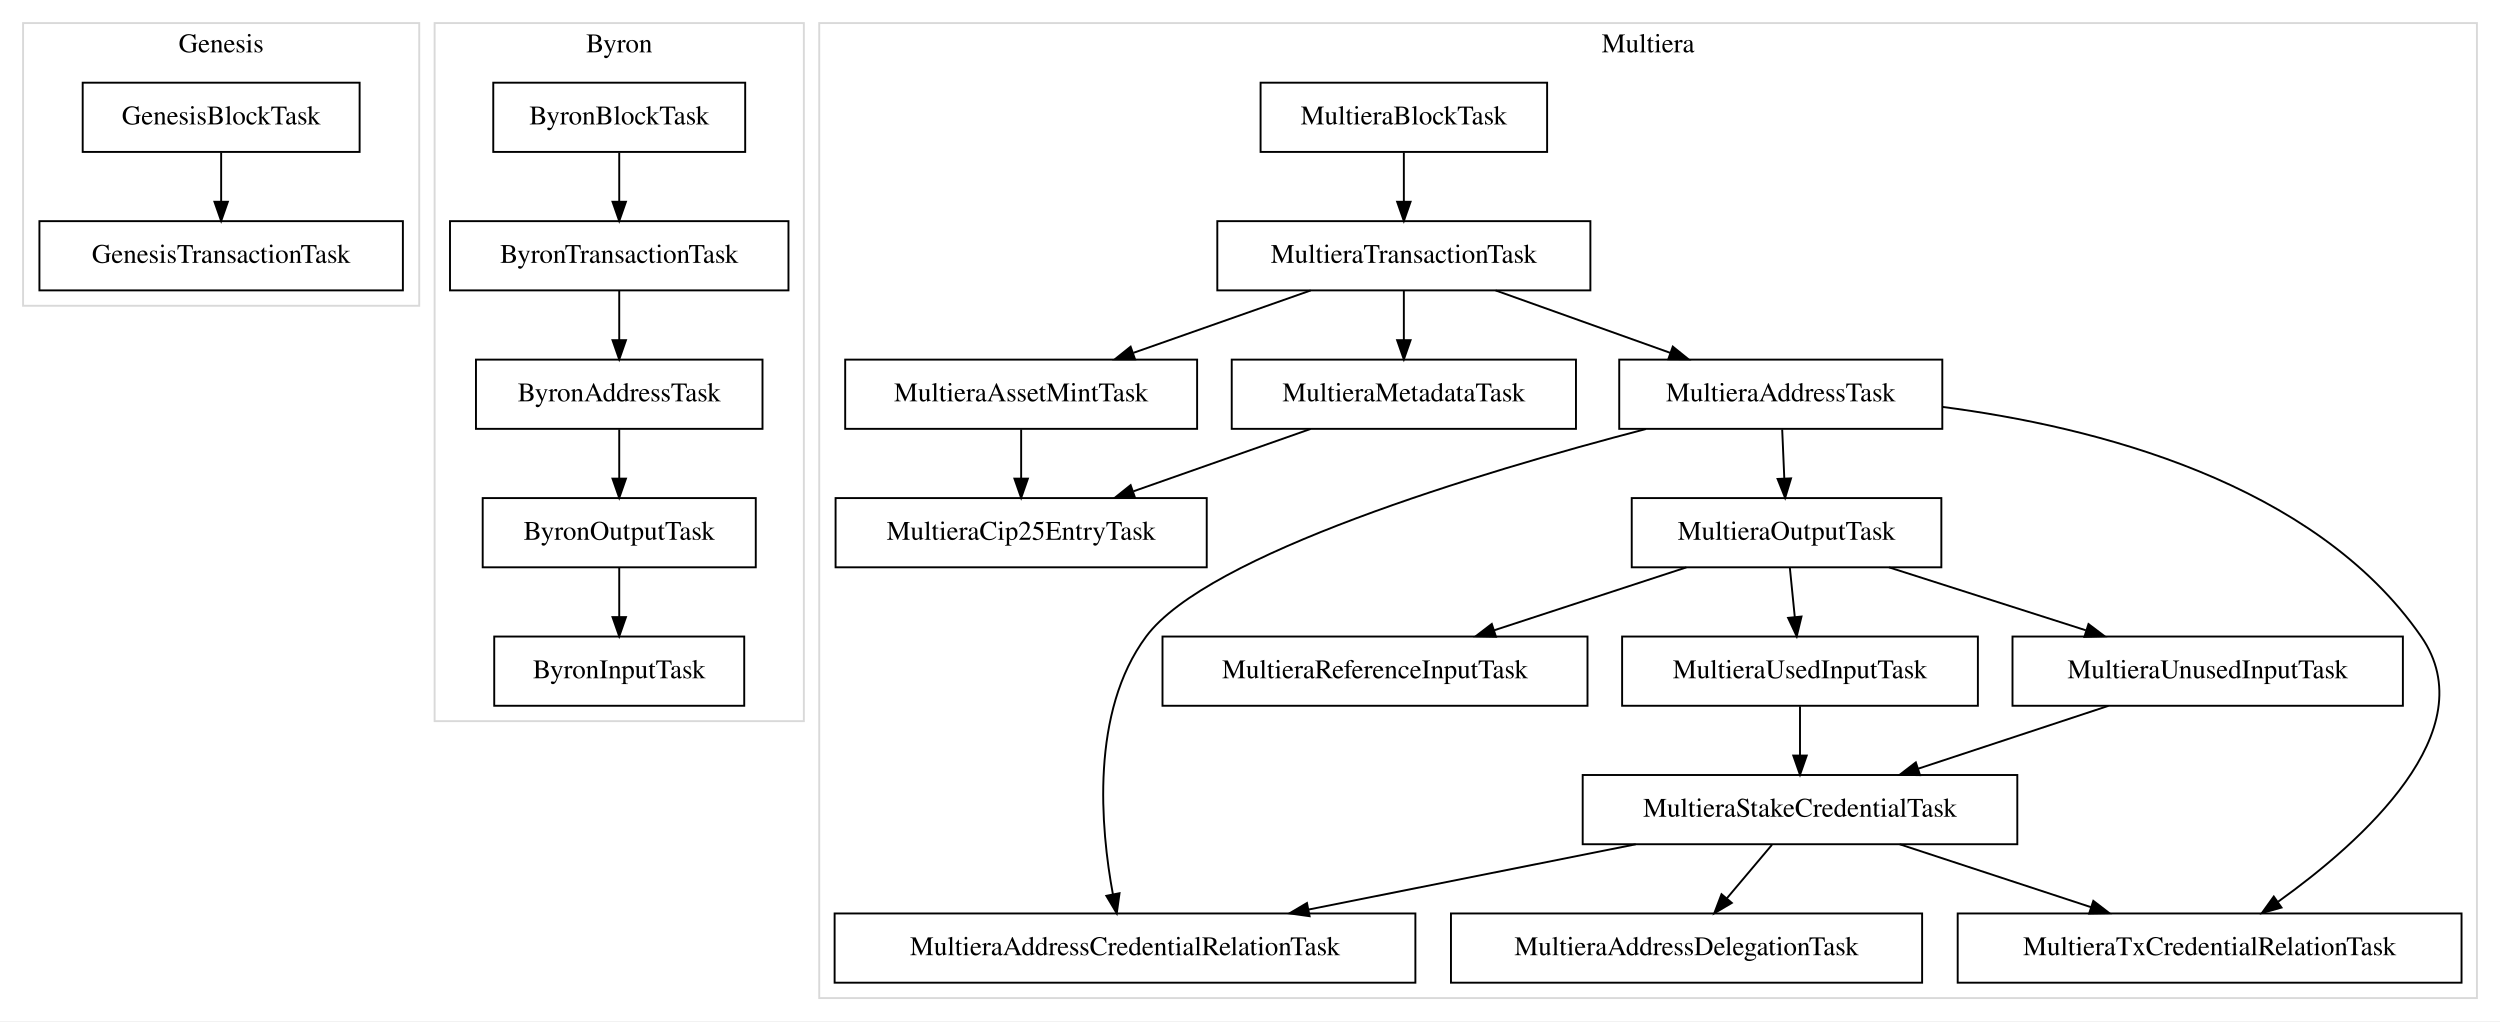
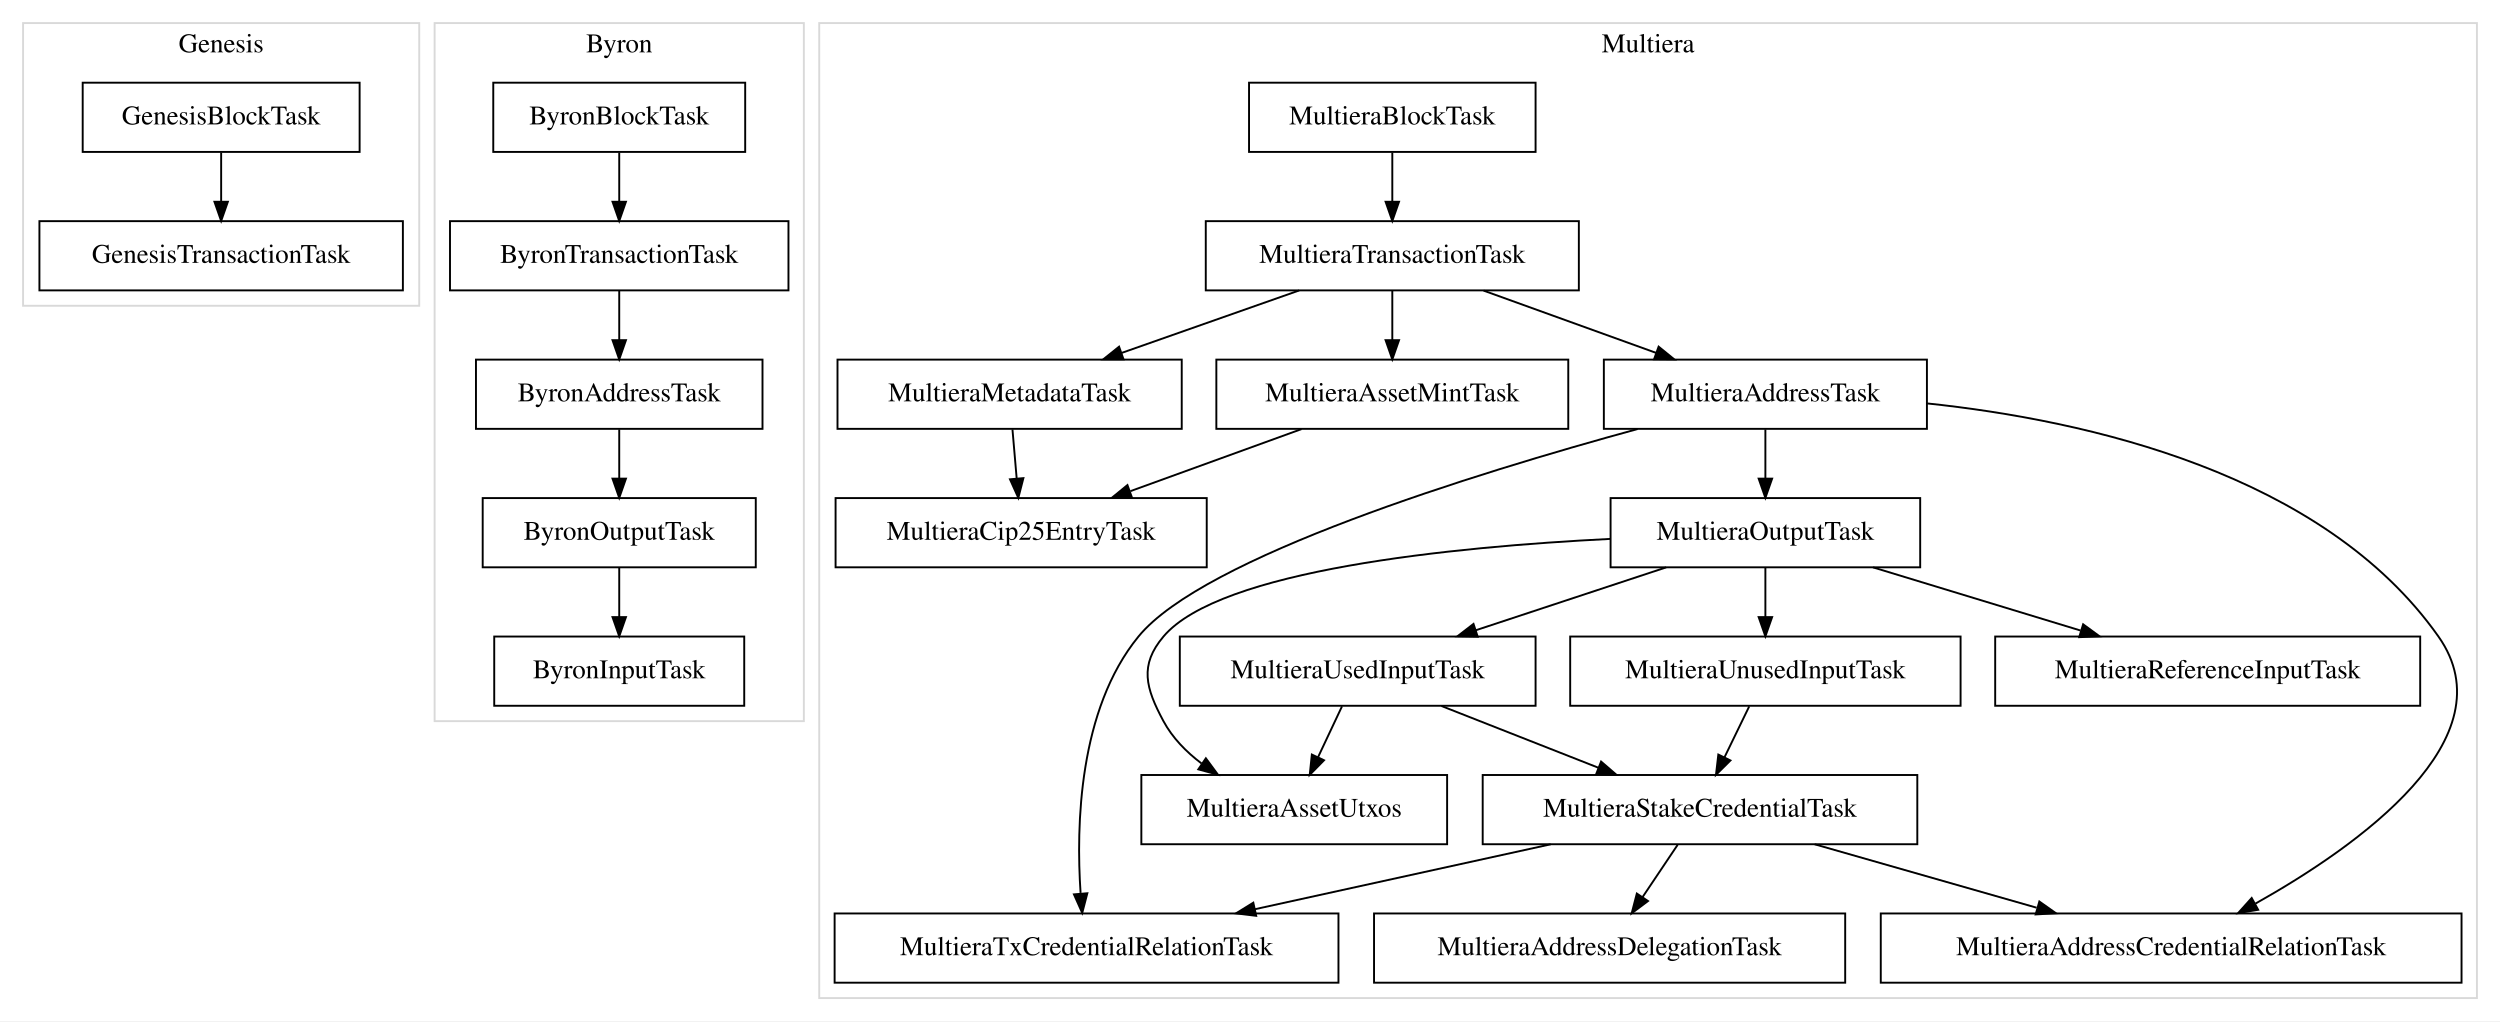
<svg xmlns="http://www.w3.org/2000/svg" width="1300pt" height="531pt" viewBox="0.00 0.00 1300.00 531.00">
  <g id="graph0" class="graph" transform="scale(1 1) rotate(0) translate(4 527)">
    <polygon fill="white" stroke="transparent" points="-4,4 -4,-527 1296,-527 1296,4 -4,4" />
    <g id="clust1" class="cluster">
      <polygon fill="none" stroke="#d9d9d9" points="8,-368 8,-515 214,-515 214,-368 8,-368" />
      <text text-anchor="middle" x="111" y="-499.8" font-family="Times,serif" font-size="14.00">Genesis</text>
    </g>
    <g id="clust2" class="cluster">
      <polygon fill="none" stroke="#d9d9d9" points="222,-152 222,-515 414,-515 414,-152 222,-152" />
      <text text-anchor="middle" x="318" y="-499.8" font-family="Times,serif" font-size="14.00">Byron</text>
    </g>
    <g id="clust3" class="cluster">
      <polygon fill="none" stroke="#d9d9d9" points="422,-8 422,-515 1284,-515 1284,-8 422,-8" />
      <text text-anchor="middle" x="853" y="-499.8" font-family="Times,serif" font-size="14.00">Multiera</text>
    </g>
    <g id="node1" class="node">
      <polygon fill="none" stroke="black" points="183,-484 39,-484 39,-448 183,-448 183,-484" />
      <text text-anchor="middle" x="111" y="-462.3" font-family="Times,serif" font-size="14.00">GenesisBlockTask</text>
    </g>
    <g id="node2" class="node">
      <polygon fill="none" stroke="black" points="205.5,-412 16.5,-412 16.5,-376 205.5,-376 205.5,-412" />
      <text text-anchor="middle" x="111" y="-390.3" font-family="Times,serif" font-size="14.00">GenesisTransactionTask</text>
    </g>
    <g id="edge1" class="edge">
      <path fill="none" stroke="black" d="M111,-447.7C111,-439.98 111,-430.71 111,-422.11" />
      <polygon fill="black" stroke="black" points="114.5,-422.1 111,-412.1 107.5,-422.1 114.5,-422.1" />
    </g>
    <g id="node3" class="node">
      <polygon fill="none" stroke="black" points="383.5,-484 252.5,-484 252.5,-448 383.5,-448 383.5,-484" />
      <text text-anchor="middle" x="318" y="-462.3" font-family="Times,serif" font-size="14.00">ByronBlockTask</text>
    </g>
    <g id="node4" class="node">
      <polygon fill="none" stroke="black" points="406,-412 230,-412 230,-376 406,-376 406,-412" />
      <text text-anchor="middle" x="318" y="-390.3" font-family="Times,serif" font-size="14.00">ByronTransactionTask</text>
    </g>
    <g id="edge2" class="edge">
      <path fill="none" stroke="black" d="M318,-447.7C318,-439.98 318,-430.71 318,-422.11" />
      <polygon fill="black" stroke="black" points="321.5,-422.1 318,-412.1 314.5,-422.1 321.5,-422.1" />
    </g>
    <g id="node5" class="node">
      <polygon fill="none" stroke="black" points="392.5,-340 243.5,-340 243.5,-304 392.5,-304 392.5,-340" />
      <text text-anchor="middle" x="318" y="-318.3" font-family="Times,serif" font-size="14.00">ByronAddressTask</text>
    </g>
    <g id="edge3" class="edge">
      <path fill="none" stroke="black" d="M318,-375.7C318,-367.98 318,-358.71 318,-350.11" />
      <polygon fill="black" stroke="black" points="321.5,-350.1 318,-340.1 314.5,-350.1 321.5,-350.1" />
    </g>
    <g id="node6" class="node">
      <polygon fill="none" stroke="black" points="389,-268 247,-268 247,-232 389,-232 389,-268" />
      <text text-anchor="middle" x="318" y="-246.3" font-family="Times,serif" font-size="14.00">ByronOutputTask</text>
    </g>
    <g id="edge4" class="edge">
      <path fill="none" stroke="black" d="M318,-303.7C318,-295.98 318,-286.71 318,-278.11" />
      <polygon fill="black" stroke="black" points="321.5,-278.1 318,-268.1 314.5,-278.1 321.5,-278.1" />
    </g>
    <g id="node7" class="node">
      <polygon fill="none" stroke="black" points="383,-196 253,-196 253,-160 383,-160 383,-196" />
      <text text-anchor="middle" x="318" y="-174.3" font-family="Times,serif" font-size="14.00">ByronInputTask</text>
    </g>
    <g id="edge5" class="edge">
      <path fill="none" stroke="black" d="M318,-231.7C318,-223.98 318,-214.71 318,-206.11" />
      <polygon fill="black" stroke="black" points="321.5,-206.1 318,-196.1 314.5,-206.1 321.5,-206.1" />
    </g>
    <g id="node8" class="node">
-       <polygon fill="none" stroke="black" points="800.5,-484 651.5,-484 651.5,-448 800.5,-448 800.5,-484" />
-       <text text-anchor="middle" x="726" y="-462.3" font-family="Times,serif" font-size="14.00">MultieraBlockTask</text>
+       <polygon fill="none" stroke="black" points="794.5,-484 645.5,-484 645.5,-448 794.5,-448 794.5,-484" />
+       <text text-anchor="middle" x="720" y="-462.3" font-family="Times,serif" font-size="14.00">MultieraBlockTask</text>
    </g>
    <g id="node9" class="node">
-       <polygon fill="none" stroke="black" points="823,-412 629,-412 629,-376 823,-376 823,-412" />
-       <text text-anchor="middle" x="726" y="-390.3" font-family="Times,serif" font-size="14.00">MultieraTransactionTask</text>
+       <polygon fill="none" stroke="black" points="817,-412 623,-412 623,-376 817,-376 817,-412" />
+       <text text-anchor="middle" x="720" y="-390.3" font-family="Times,serif" font-size="14.00">MultieraTransactionTask</text>
    </g>
    <g id="edge6" class="edge">
-       <path fill="none" stroke="black" d="M726,-447.7C726,-439.98 726,-430.71 726,-422.11" />
-       <polygon fill="black" stroke="black" points="729.5,-422.1 726,-412.1 722.5,-422.1 729.5,-422.1" />
+       <path fill="none" stroke="black" d="M720,-447.7C720,-439.98 720,-430.71 720,-422.11" />
+       <polygon fill="black" stroke="black" points="723.5,-422.1 720,-412.1 716.5,-422.1 723.5,-422.1" />
    </g>
    <g id="node10" class="node">
-       <polygon fill="none" stroke="black" points="815.5,-340 636.5,-340 636.5,-304 815.5,-304 815.5,-340" />
-       <text text-anchor="middle" x="726" y="-318.3" font-family="Times,serif" font-size="14.00">MultieraMetadataTask</text>
+       <polygon fill="none" stroke="black" points="610.5,-340 431.5,-340 431.5,-304 610.5,-304 610.5,-340" />
+       <text text-anchor="middle" x="521" y="-318.3" font-family="Times,serif" font-size="14.00">MultieraMetadataTask</text>
    </g>
    <g id="edge7" class="edge">
-       <path fill="none" stroke="black" d="M726,-375.7C726,-367.98 726,-358.71 726,-350.11" />
-       <polygon fill="black" stroke="black" points="729.5,-350.1 726,-340.1 722.5,-350.1 729.5,-350.1" />
+       <path fill="none" stroke="black" d="M671.57,-375.97C643.77,-366.19 608.66,-353.84 579.35,-343.52" />
+       <polygon fill="black" stroke="black" points="580.24,-340.13 569.64,-340.11 577.92,-346.73 580.24,-340.13" />
    </g>
    <g id="node11" class="node">
-       <polygon fill="none" stroke="black" points="1006,-340 838,-340 838,-304 1006,-304 1006,-340" />
-       <text text-anchor="middle" x="922" y="-318.3" font-family="Times,serif" font-size="14.00">MultieraAddressTask</text>
+       <polygon fill="none" stroke="black" points="998,-340 830,-340 830,-304 998,-304 998,-340" />
+       <text text-anchor="middle" x="914" y="-318.3" font-family="Times,serif" font-size="14.00">MultieraAddressTask</text>
    </g>
    <g id="edge8" class="edge">
-       <path fill="none" stroke="black" d="M773.7,-375.97C801.08,-366.19 835.66,-353.84 864.53,-343.52" />
-       <polygon fill="black" stroke="black" points="865.85,-346.77 874.09,-340.11 863.5,-340.18 865.85,-346.77" />
+       <path fill="none" stroke="black" d="M767.46,-375.88C794.57,-366.09 828.74,-353.77 857.26,-343.47" />
+       <polygon fill="black" stroke="black" points="858.48,-346.75 866.7,-340.07 856.1,-340.17 858.48,-346.75" />
    </g>
    <g id="node19" class="node">
-       <polygon fill="none" stroke="black" points="618.5,-340 435.5,-340 435.5,-304 618.5,-304 618.5,-340" />
-       <text text-anchor="middle" x="527" y="-318.3" font-family="Times,serif" font-size="14.00">MultieraAssetMintTask</text>
+       <polygon fill="none" stroke="black" points="811.5,-340 628.5,-340 628.5,-304 811.5,-304 811.5,-340" />
+       <text text-anchor="middle" x="720" y="-318.3" font-family="Times,serif" font-size="14.00">MultieraAssetMintTask</text>
    </g>
    <g id="edge19" class="edge">
-       <path fill="none" stroke="black" d="M677.57,-375.97C649.77,-366.19 614.66,-353.84 585.35,-343.52" />
-       <polygon fill="black" stroke="black" points="586.24,-340.13 575.64,-340.11 583.92,-346.73 586.24,-340.13" />
+       <path fill="none" stroke="black" d="M720,-375.7C720,-367.98 720,-358.71 720,-350.11" />
+       <polygon fill="black" stroke="black" points="723.5,-350.1 720,-340.1 716.5,-350.1 723.5,-350.1" />
    </g>
    <g id="node20" class="node">
      <polygon fill="none" stroke="black" points="623.5,-268 430.5,-268 430.5,-232 623.5,-232 623.5,-268" />
      <text text-anchor="middle" x="527" y="-246.3" font-family="Times,serif" font-size="14.00">MultieraCip25EntryTask</text>
    </g>
    <g id="edge20" class="edge">
-       <path fill="none" stroke="black" d="M677.57,-303.97C649.77,-294.19 614.66,-281.84 585.35,-271.52" />
-       <polygon fill="black" stroke="black" points="586.24,-268.13 575.64,-268.11 583.92,-274.73 586.24,-268.13" />
+       <path fill="none" stroke="black" d="M522.48,-303.7C523.14,-295.98 523.94,-286.71 524.68,-278.11" />
+       <polygon fill="black" stroke="black" points="528.17,-278.37 525.53,-268.1 521.19,-277.77 528.17,-278.37" />
    </g>
    <g id="node12" class="node">
-       <polygon fill="none" stroke="black" points="1005.5,-268 844.5,-268 844.5,-232 1005.5,-232 1005.5,-268" />
-       <text text-anchor="middle" x="925" y="-246.3" font-family="Times,serif" font-size="14.00">MultieraOutputTask</text>
+       <polygon fill="none" stroke="black" points="994.5,-268 833.5,-268 833.5,-232 994.5,-232 994.5,-268" />
+       <text text-anchor="middle" x="914" y="-246.3" font-family="Times,serif" font-size="14.00">MultieraOutputTask</text>
    </g>
    <g id="edge9" class="edge">
-       <path fill="none" stroke="black" d="M922.74,-303.7C923.07,-295.98 923.47,-286.71 923.84,-278.11" />
-       <polygon fill="black" stroke="black" points="927.34,-278.25 924.27,-268.1 920.34,-277.95 927.34,-278.25" />
+       <path fill="none" stroke="black" d="M914,-303.7C914,-295.98 914,-286.71 914,-278.11" />
+       <polygon fill="black" stroke="black" points="917.5,-278.1 914,-268.1 910.5,-278.1 917.5,-278.1" />
    </g>
    <g id="node17" class="node">
-       <polygon fill="none" stroke="black" points="732,-52 430,-52 430,-16 732,-16 732,-52" />
-       <text text-anchor="middle" x="581" y="-30.3" font-family="Times,serif" font-size="14.00">MultieraAddressCredentialRelationTask</text>
+       <polygon fill="none" stroke="black" points="1276,-52 974,-52 974,-16 1276,-16 1276,-52" />
+       <text text-anchor="middle" x="1125" y="-30.3" font-family="Times,serif" font-size="14.00">MultieraAddressCredentialRelationTask</text>
    </g>
    <g id="edge15" class="edge">
-       <path fill="none" stroke="black" d="M851.89,-303.91C764.8,-281.17 623.76,-238.8 592,-196 562.95,-156.85 568.31,-96.54 574.72,-61.92" />
-       <polygon fill="black" stroke="black" points="578.16,-62.55 576.71,-52.06 571.3,-61.17 578.16,-62.55" />
+       <path fill="none" stroke="black" d="M998.1,-317.22C1081.15,-308.46 1204.16,-280.91 1264,-196 1301.3,-143.07 1222.28,-87.11 1168.8,-57.11" />
+       <polygon fill="black" stroke="black" points="1170.25,-53.91 1159.8,-52.17 1166.88,-60.05 1170.25,-53.91" />
    </g>
    <g id="node18" class="node">
-       <polygon fill="none" stroke="black" points="1276,-52 1014,-52 1014,-16 1276,-16 1276,-52" />
-       <text text-anchor="middle" x="1145" y="-30.3" font-family="Times,serif" font-size="14.00">MultieraTxCredentialRelationTask</text>
+       <polygon fill="none" stroke="black" points="692,-52 430,-52 430,-16 692,-16 692,-52" />
+       <text text-anchor="middle" x="561" y="-30.3" font-family="Times,serif" font-size="14.00">MultieraTxCredentialRelationTask</text>
    </g>
    <g id="edge17" class="edge">
-       <path fill="none" stroke="black" d="M1006.24,-315.38C1085.25,-305.11 1199.35,-276.33 1255,-196 1288.89,-147.08 1224.37,-89.44 1180.62,-58.11" />
-       <polygon fill="black" stroke="black" points="1182.38,-55.07 1172.18,-52.21 1178.36,-60.81 1182.38,-55.07" />
+       <path fill="none" stroke="black" d="M847.55,-303.91C762.39,-280.64 621.67,-237.18 588,-196 556.92,-157.99 555.54,-97.69 557.9,-62.68" />
+       <polygon fill="black" stroke="black" points="561.42,-62.51 558.76,-52.26 554.45,-61.93 561.42,-62.51" />
    </g>
    <g id="node13" class="node">
-       <polygon fill="none" stroke="black" points="821.5,-196 600.5,-196 600.5,-160 821.5,-160 821.5,-196" />
-       <text text-anchor="middle" x="711" y="-174.3" font-family="Times,serif" font-size="14.00">MultieraReferenceInputTask</text>
+       <polygon fill="none" stroke="black" points="1254.5,-196 1033.5,-196 1033.5,-160 1254.5,-160 1254.5,-196" />
+       <text text-anchor="middle" x="1144" y="-174.3" font-family="Times,serif" font-size="14.00">MultieraReferenceInputTask</text>
    </g>
    <g id="edge10" class="edge">
-       <path fill="none" stroke="black" d="M872.92,-231.97C842.76,-222.1 804.61,-209.62 772.92,-199.25" />
-       <polygon fill="black" stroke="black" points="773.9,-195.89 763.31,-196.11 771.73,-202.55 773.9,-195.89" />
+       <path fill="none" stroke="black" d="M969.97,-231.97C1002.53,-222.06 1043.74,-209.51 1077.89,-199.12" />
+       <polygon fill="black" stroke="black" points="1079.23,-202.37 1087.78,-196.11 1077.19,-195.67 1079.23,-202.37" />
    </g>
    <g id="node14" class="node">
-       <polygon fill="none" stroke="black" points="1024.5,-196 839.5,-196 839.5,-160 1024.5,-160 1024.5,-196" />
-       <text text-anchor="middle" x="932" y="-174.3" font-family="Times,serif" font-size="14.00">MultieraUsedInputTask</text>
+       <polygon fill="none" stroke="black" points="794.5,-196 609.5,-196 609.5,-160 794.5,-160 794.5,-196" />
+       <text text-anchor="middle" x="702" y="-174.3" font-family="Times,serif" font-size="14.00">MultieraUsedInputTask</text>
    </g>
    <g id="edge11" class="edge">
-       <path fill="none" stroke="black" d="M926.73,-231.7C927.5,-223.98 928.43,-214.71 929.29,-206.11" />
-       <polygon fill="black" stroke="black" points="932.78,-206.4 930.29,-196.1 925.81,-205.71 932.78,-206.4" />
+       <path fill="none" stroke="black" d="M862.41,-231.97C832.53,-222.1 794.74,-209.62 763.34,-199.25" />
+       <polygon fill="black" stroke="black" points="764.41,-195.92 753.82,-196.11 762.22,-202.57 764.41,-195.92" />
    </g>
    <g id="node15" class="node">
-       <polygon fill="none" stroke="black" points="1245.5,-196 1042.5,-196 1042.5,-160 1245.5,-160 1245.5,-196" />
-       <text text-anchor="middle" x="1144" y="-174.3" font-family="Times,serif" font-size="14.00">MultieraUnusedInputTask</text>
+       <polygon fill="none" stroke="black" points="1015.5,-196 812.5,-196 812.5,-160 1015.5,-160 1015.5,-196" />
+       <text text-anchor="middle" x="914" y="-174.3" font-family="Times,serif" font-size="14.00">MultieraUnusedInputTask</text>
    </g>
    <g id="edge12" class="edge">
-       <path fill="none" stroke="black" d="M978.29,-231.97C1009.16,-222.1 1048.2,-209.62 1080.63,-199.25" />
-       <polygon fill="black" stroke="black" points="1082.01,-202.49 1090.47,-196.11 1079.88,-195.82 1082.01,-202.49" />
+       <path fill="none" stroke="black" d="M914,-231.7C914,-223.98 914,-214.71 914,-206.11" />
+       <polygon fill="black" stroke="black" points="917.5,-206.1 914,-196.1 910.5,-206.1 917.5,-206.1" />
+     </g>
+     <g id="node22" class="node">
+       <polygon fill="none" stroke="black" points="748.5,-124 589.5,-124 589.5,-88 748.5,-88 748.5,-124" />
+       <text text-anchor="middle" x="669" y="-102.3" font-family="Times,serif" font-size="14.00">MultieraAssetUtxos</text>
+     </g>
+     <g id="edge24" class="edge">
+       <path fill="none" stroke="black" d="M833.46,-246.78C750.79,-242.6 630.21,-230.57 601,-196 588.38,-181.06 591.74,-169.23 601,-152 605.68,-143.3 612.85,-136 620.82,-129.98" />
+       <polygon fill="black" stroke="black" points="623.05,-132.7 629.34,-124.17 619.11,-126.92 623.05,-132.7" />
    </g>
    <g id="node16" class="node">
-       <polygon fill="none" stroke="black" points="1045,-124 819,-124 819,-88 1045,-88 1045,-124" />
-       <text text-anchor="middle" x="932" y="-102.3" font-family="Times,serif" font-size="14.00">MultieraStakeCredentialTask</text>
+       <polygon fill="none" stroke="black" points="993,-124 767,-124 767,-88 993,-88 993,-124" />
+       <text text-anchor="middle" x="880" y="-102.3" font-family="Times,serif" font-size="14.00">MultieraStakeCredentialTask</text>
    </g>
    <g id="edge13" class="edge">
-       <path fill="none" stroke="black" d="M932,-159.7C932,-151.98 932,-142.71 932,-134.11" />
-       <polygon fill="black" stroke="black" points="935.5,-134.1 932,-124.1 928.5,-134.1 935.5,-134.1" />
+       <path fill="none" stroke="black" d="M745.54,-159.88C770.2,-150.18 801.22,-137.98 827.25,-127.74" />
+       <polygon fill="black" stroke="black" points="828.57,-130.99 836.6,-124.07 826.01,-124.47 828.57,-130.99" />
+     </g>
+     <g id="edge23" class="edge">
+       <path fill="none" stroke="black" d="M693.84,-159.7C690.09,-151.73 685.55,-142.1 681.38,-133.26" />
+       <polygon fill="black" stroke="black" points="684.49,-131.66 677.06,-124.1 678.16,-134.64 684.49,-131.66" />
    </g>
    <g id="edge14" class="edge">
-       <path fill="none" stroke="black" d="M1092.41,-159.97C1062.53,-150.1 1024.74,-137.62 993.34,-127.25" />
-       <polygon fill="black" stroke="black" points="994.41,-123.92 983.82,-124.11 992.22,-130.57 994.41,-123.92" />
+       <path fill="none" stroke="black" d="M905.6,-159.7C901.73,-151.73 897.05,-142.1 892.76,-133.26" />
+       <polygon fill="black" stroke="black" points="895.83,-131.57 888.31,-124.1 889.53,-134.63 895.83,-131.57" />
    </g>
    <g id="edge16" class="edge">
-       <path fill="none" stroke="black" d="M846.58,-87.97C795.21,-77.72 729.7,-64.66 676.6,-54.07" />
-       <polygon fill="black" stroke="black" points="676.99,-50.57 666.49,-52.05 675.62,-57.44 676.99,-50.57" />
+       <path fill="none" stroke="black" d="M939.62,-87.97C974.45,-78.01 1018.58,-65.41 1055.04,-54.99" />
+       <polygon fill="black" stroke="black" points="1056.46,-58.22 1065.11,-52.11 1054.54,-51.49 1056.46,-58.22" />
    </g>
    <g id="edge18" class="edge">
-       <path fill="none" stroke="black" d="M983.83,-87.97C1013.85,-78.1 1051.82,-65.62 1083.37,-55.25" />
-       <polygon fill="black" stroke="black" points="1084.53,-58.56 1092.93,-52.11 1082.34,-51.91 1084.53,-58.56" />
+       <path fill="none" stroke="black" d="M802.37,-87.97C755.87,-77.76 696.64,-64.76 648.49,-54.2" />
+       <polygon fill="black" stroke="black" points="649.22,-50.77 638.7,-52.05 647.72,-57.61 649.22,-50.77" />
    </g>
    <g id="node21" class="node">
-       <polygon fill="none" stroke="black" points="995.5,-52 750.5,-52 750.5,-16 995.5,-16 995.5,-52" />
-       <text text-anchor="middle" x="873" y="-30.3" font-family="Times,serif" font-size="14.00">MultieraAddressDelegationTask</text>
+       <polygon fill="none" stroke="black" points="955.5,-52 710.5,-52 710.5,-16 955.5,-16 955.5,-52" />
+       <text text-anchor="middle" x="833" y="-30.3" font-family="Times,serif" font-size="14.00">MultieraAddressDelegationTask</text>
    </g>
    <g id="edge22" class="edge">
-       <path fill="none" stroke="black" d="M917.42,-87.7C910.34,-79.3 901.72,-69.07 893.95,-59.86" />
-       <polygon fill="black" stroke="black" points="896.54,-57.49 887.42,-52.1 891.19,-62.01 896.54,-57.49" />
+       <path fill="none" stroke="black" d="M868.38,-87.7C862.86,-79.47 856.15,-69.48 850.07,-60.42" />
+       <polygon fill="black" stroke="black" points="852.96,-58.46 844.48,-52.1 847.15,-62.36 852.96,-58.46" />
    </g>
    <g id="edge21" class="edge">
-       <path fill="none" stroke="black" d="M527,-303.7C527,-295.98 527,-286.71 527,-278.11" />
-       <polygon fill="black" stroke="black" points="530.5,-278.1 527,-268.1 523.5,-278.1 530.5,-278.1" />
+       <path fill="none" stroke="black" d="M672.79,-303.88C645.93,-294.14 612.12,-281.87 583.82,-271.61" />
+       <polygon fill="black" stroke="black" points="584.65,-268.19 574.06,-268.07 582.27,-274.77 584.65,-268.19" />
    </g>
  </g>
</svg>
